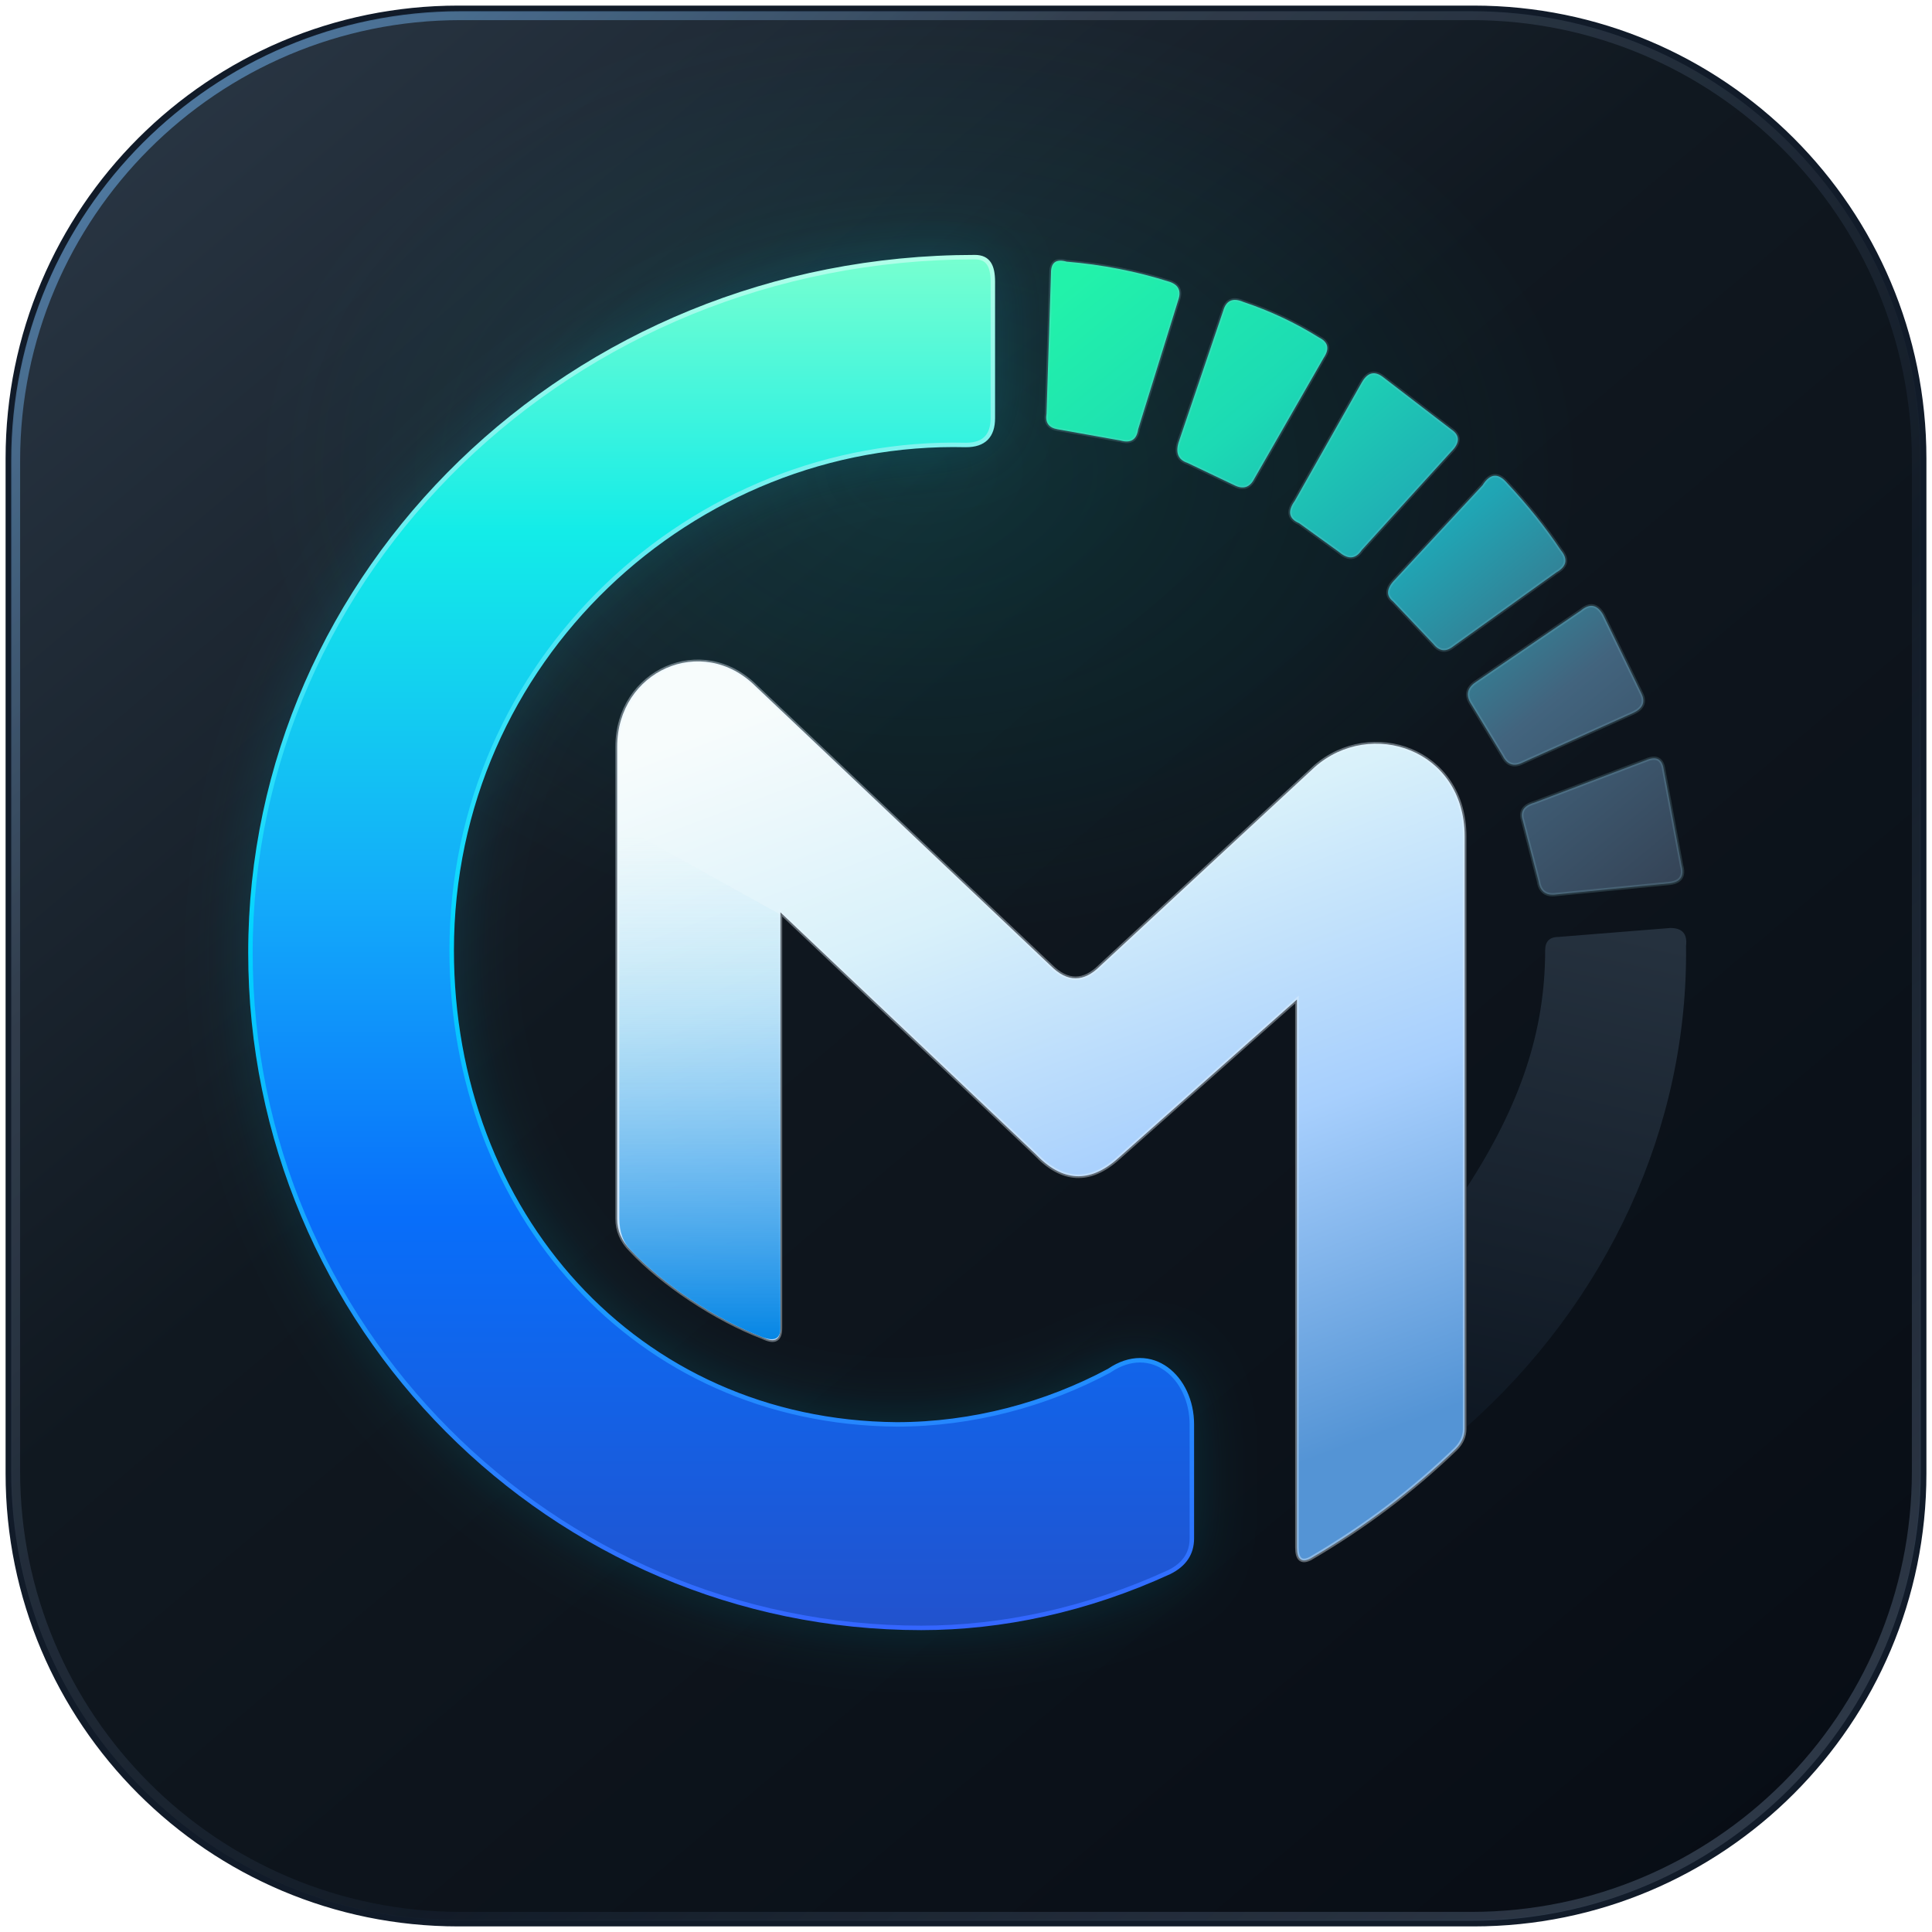
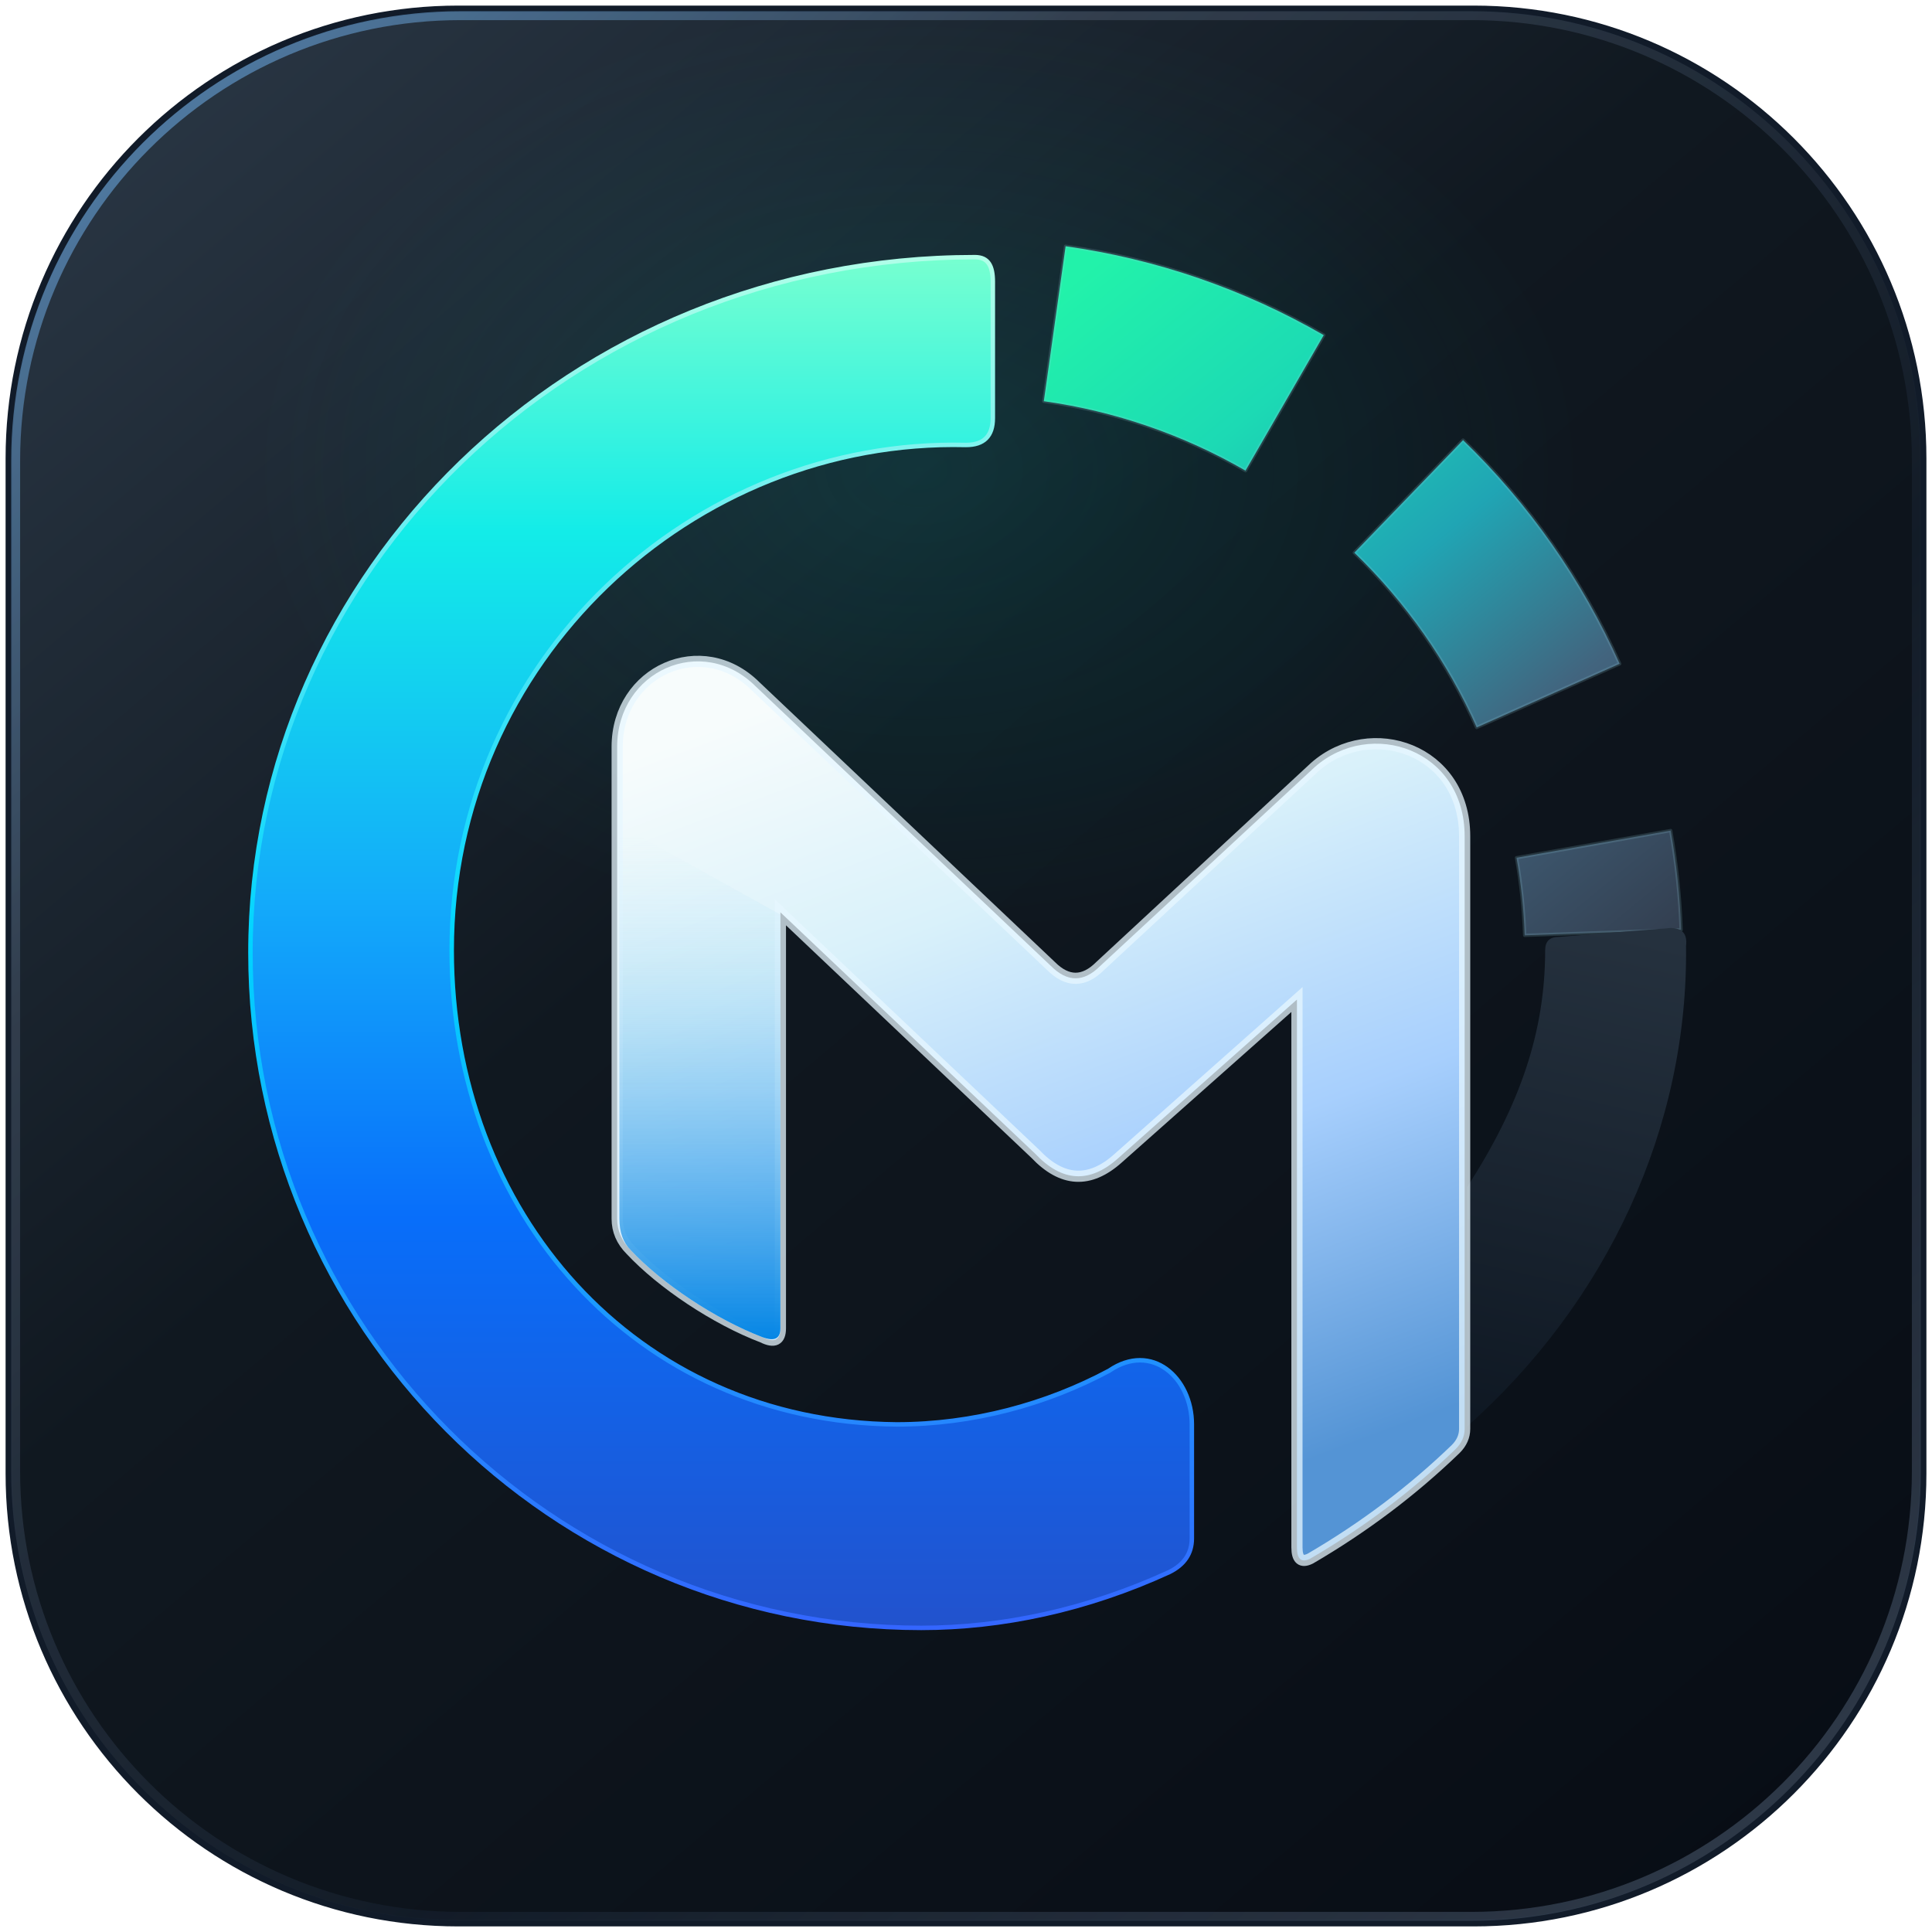
<svg xmlns="http://www.w3.org/2000/svg" width="1024" height="1024" viewBox="195 183 864 864">
  <defs>
    <linearGradient id="tile" x1="250" y1="200" x2="960" y2="1040" gradientUnits="userSpaceOnUse">
      <stop stop-color="#2a3745" />
      <stop offset=".42" stop-color="#101820" />
      <stop offset="1" stop-color="#080d15" />
    </linearGradient>
    <linearGradient id="rim" x1="260" y1="220" x2="970" y2="1000" gradientUnits="userSpaceOnUse">
      <stop stop-color="#6098cb" />
      <stop offset=".25" stop-color="#3b4859" />
      <stop offset=".65" stop-color="#141e2b" />
      <stop offset="1" stop-color="#3b485a" />
    </linearGradient>
    <linearGradient id="c-material" x1="580" y1="298" x2="580" y2="912" gradientUnits="userSpaceOnUse">
      <stop stop-color="#77ffd0" />
      <stop offset=".20" stop-color="#13ece8" />
      <stop offset=".47" stop-color="#13aafa" />
      <stop offset=".70" stop-color="#086efa" />
      <stop offset="1" stop-color="#2252cd" />
    </linearGradient>
    <linearGradient id="c-edge" x1="510" y1="295" x2="510" y2="910" gradientUnits="userSpaceOnUse">
      <stop stop-color="#b2ffe8" />
      <stop offset=".5" stop-color="#00d4ff" />
      <stop offset="1" stop-color="#3466ff" />
    </linearGradient>
    <linearGradient id="m-material" x1="590" y1="480" x2="730" y2="855" gradientUnits="userSpaceOnUse">
      <stop stop-color="#f7fcfc" />
      <stop offset=".29" stop-color="#d9f1fa" />
      <stop offset=".63" stop-color="#a7cffd" />
      <stop offset="1" stop-color="#5494d5" />
    </linearGradient>
    <linearGradient id="m-blue" x1="505" y1="555" x2="505" y2="782" gradientUnits="userSpaceOnUse">
      <stop stop-color="#c9edf7" stop-opacity="0" />
      <stop offset="1" stop-color="#0586e5" />
    </linearGradient>
    <linearGradient id="status" x1="685" y1="300" x2="940" y2="610" gradientUnits="userSpaceOnUse">
      <stop stop-color="#22f2aa" />
      <stop offset=".24" stop-color="#1cdab4" />
      <stop offset=".48" stop-color="#20a5b4" />
      <stop offset=".70" stop-color="#42647e" />
      <stop offset="1" stop-color="#323d4e" />
    </linearGradient>
    <linearGradient id="tail" x1="909" y1="597" x2="856" y2="827" gradientUnits="userSpaceOnUse">
      <stop stop-color="#25313e" />
      <stop offset="1" stop-color="#0e1722" />
    </linearGradient>
    <radialGradient id="glow">
      <stop stop-color="#00cdbb" stop-opacity=".13" />
      <stop offset="1" stop-color="#00cdbb" stop-opacity="0" />
    </radialGradient>
    <filter id="soft-glow" x="-.2" y="-.2" width="1.4" height="1.4">
      <feGaussianBlur stdDeviation="14" />
    </filter>
    <clipPath id="tile-clip">
      <rect x="199" y="187" width="856" height="856" rx="201" />
    </clipPath>
    <path id="c" d="M631 298 C637 298 639 302 639 309 L639 370 Q639 382 627 382 C505 379 397 478 397 608 C397 725 479 819 596 820 C630 820 663 811 691 796 C710 783 728 799 728 820 L728 871 Q728 881 718 886 C681 903 643 911 607 911 C442 911 307 776 307 609 C307 439 450 298 631 298 Z" />
    <path id="m" d="M471 728 L471 517 C471 483 509 466 533 490 L665 615 Q676 626 687 615 L783 526 C808 504 850 518 850 557 L850 822 Q850 827 846 831 Q817 859 781 880 Q775 883 775 875 L775 630 L695 701 Q676 718 658 699 L544 591 L544 777 Q544 785 536 781 C515 773 491 757 477 742 Q471 736 471 728 Z" />
  </defs>
  <rect id="app-tile" x="199" y="187" width="856" height="856" rx="201" fill="url(#tile)" stroke="#111b29" stroke-width="3" />
  <g clip-path="url(#tile-clip)">
    <ellipse cx="606" cy="393" rx="300" ry="210" fill="url(#glow)" />
-     <use href="#c" fill="#00cbe8" opacity=".17" filter="url(#soft-glow)" />
    <rect x="202" y="190" width="850" height="850" rx="199" fill="none" stroke="url(#rim)" stroke-width="4" opacity=".72" />
    <g id="segmented-arc" fill="url(#status)" stroke="#91cfd8" stroke-opacity=".18" stroke-width="1.5" stroke-linejoin="round">
-       <path d="M665 305 Q665 298 672 300 Q696 302 718 309 Q724 311 722 317 L704 375 Q703 382 696 380 L668 375 Q662 374 663 368 Z" />
-       <path d="M742 322 Q744 315 751 318 Q769 324 785 334 Q791 337 787 343 L756 397 Q753 403 747 400 L726 390 Q720 388 722 381 Z" />
-       <path d="M804 354 Q808 347 814 352 L844 375 Q850 379 844 385 L804 429 Q800 435 794 430 L776 417 Q769 414 774 407 Z" />
-       <path d="M858 400 Q863 392 869 399 Q883 414 893 429 Q898 435 891 439 L845 472 Q840 476 836 471 L818 452 Q813 448 819 442 Z" />
-       <path d="M902 456 Q908 451 912 458 L929 493 Q932 499 925 502 L876 524 Q870 527 867 521 L853 498 Q849 492 855 488 Z" />
-       <path d="M931 523 Q938 520 939 527 L947 570 Q949 577 942 578 L891 583 Q884 584 883 577 L876 550 Q874 544 881 542 Z" />
+       <path d="M671.54 293.11 A320 320 0 0 1 787.00 332.87 L752.00 393.49 A250 250 0 0 0 661.79 362.43 Z" />
+       <path d="M849.29 379.81 A320 320 0 0 1 919.33 479.84 L855.39 508.32 A250 250 0 0 0 800.66 430.17 Z" />
+       <path d="M942.14 554.43 A320 320 0 0 1 946.81 598.83 L876.85 601.28 A250 250 0 0 0 873.20 566.59 Z" />
    </g>
    <path id="arc-tail" d="M892 602 L942 598 Q950 598 949 606 C950 687 914 765 851 821 L851 714 C875 677 886 644 886 608 Q886 602 892 602 Z" fill="url(#tail)" />
    <use id="letter-c" href="#c" fill="url(#c-material)" stroke="url(#c-edge)" stroke-width="2" />
-     <use id="letter-m" href="#m" fill="url(#m-material)" stroke="#e7f6ff" stroke-opacity=".38" stroke-width="1.6" />
+     <use id="letter-m" href="#m" fill="url(#m-material)" stroke="#e7f6ff" stroke-opacity=".75" stroke-width="5" />
    <path d="M472 552 L544 592 L544 777 Q544 784 536 781 C515 773 491 757 477 742 Q472 737 472 728 Z" fill="url(#m-blue)" />
  </g>
</svg>
